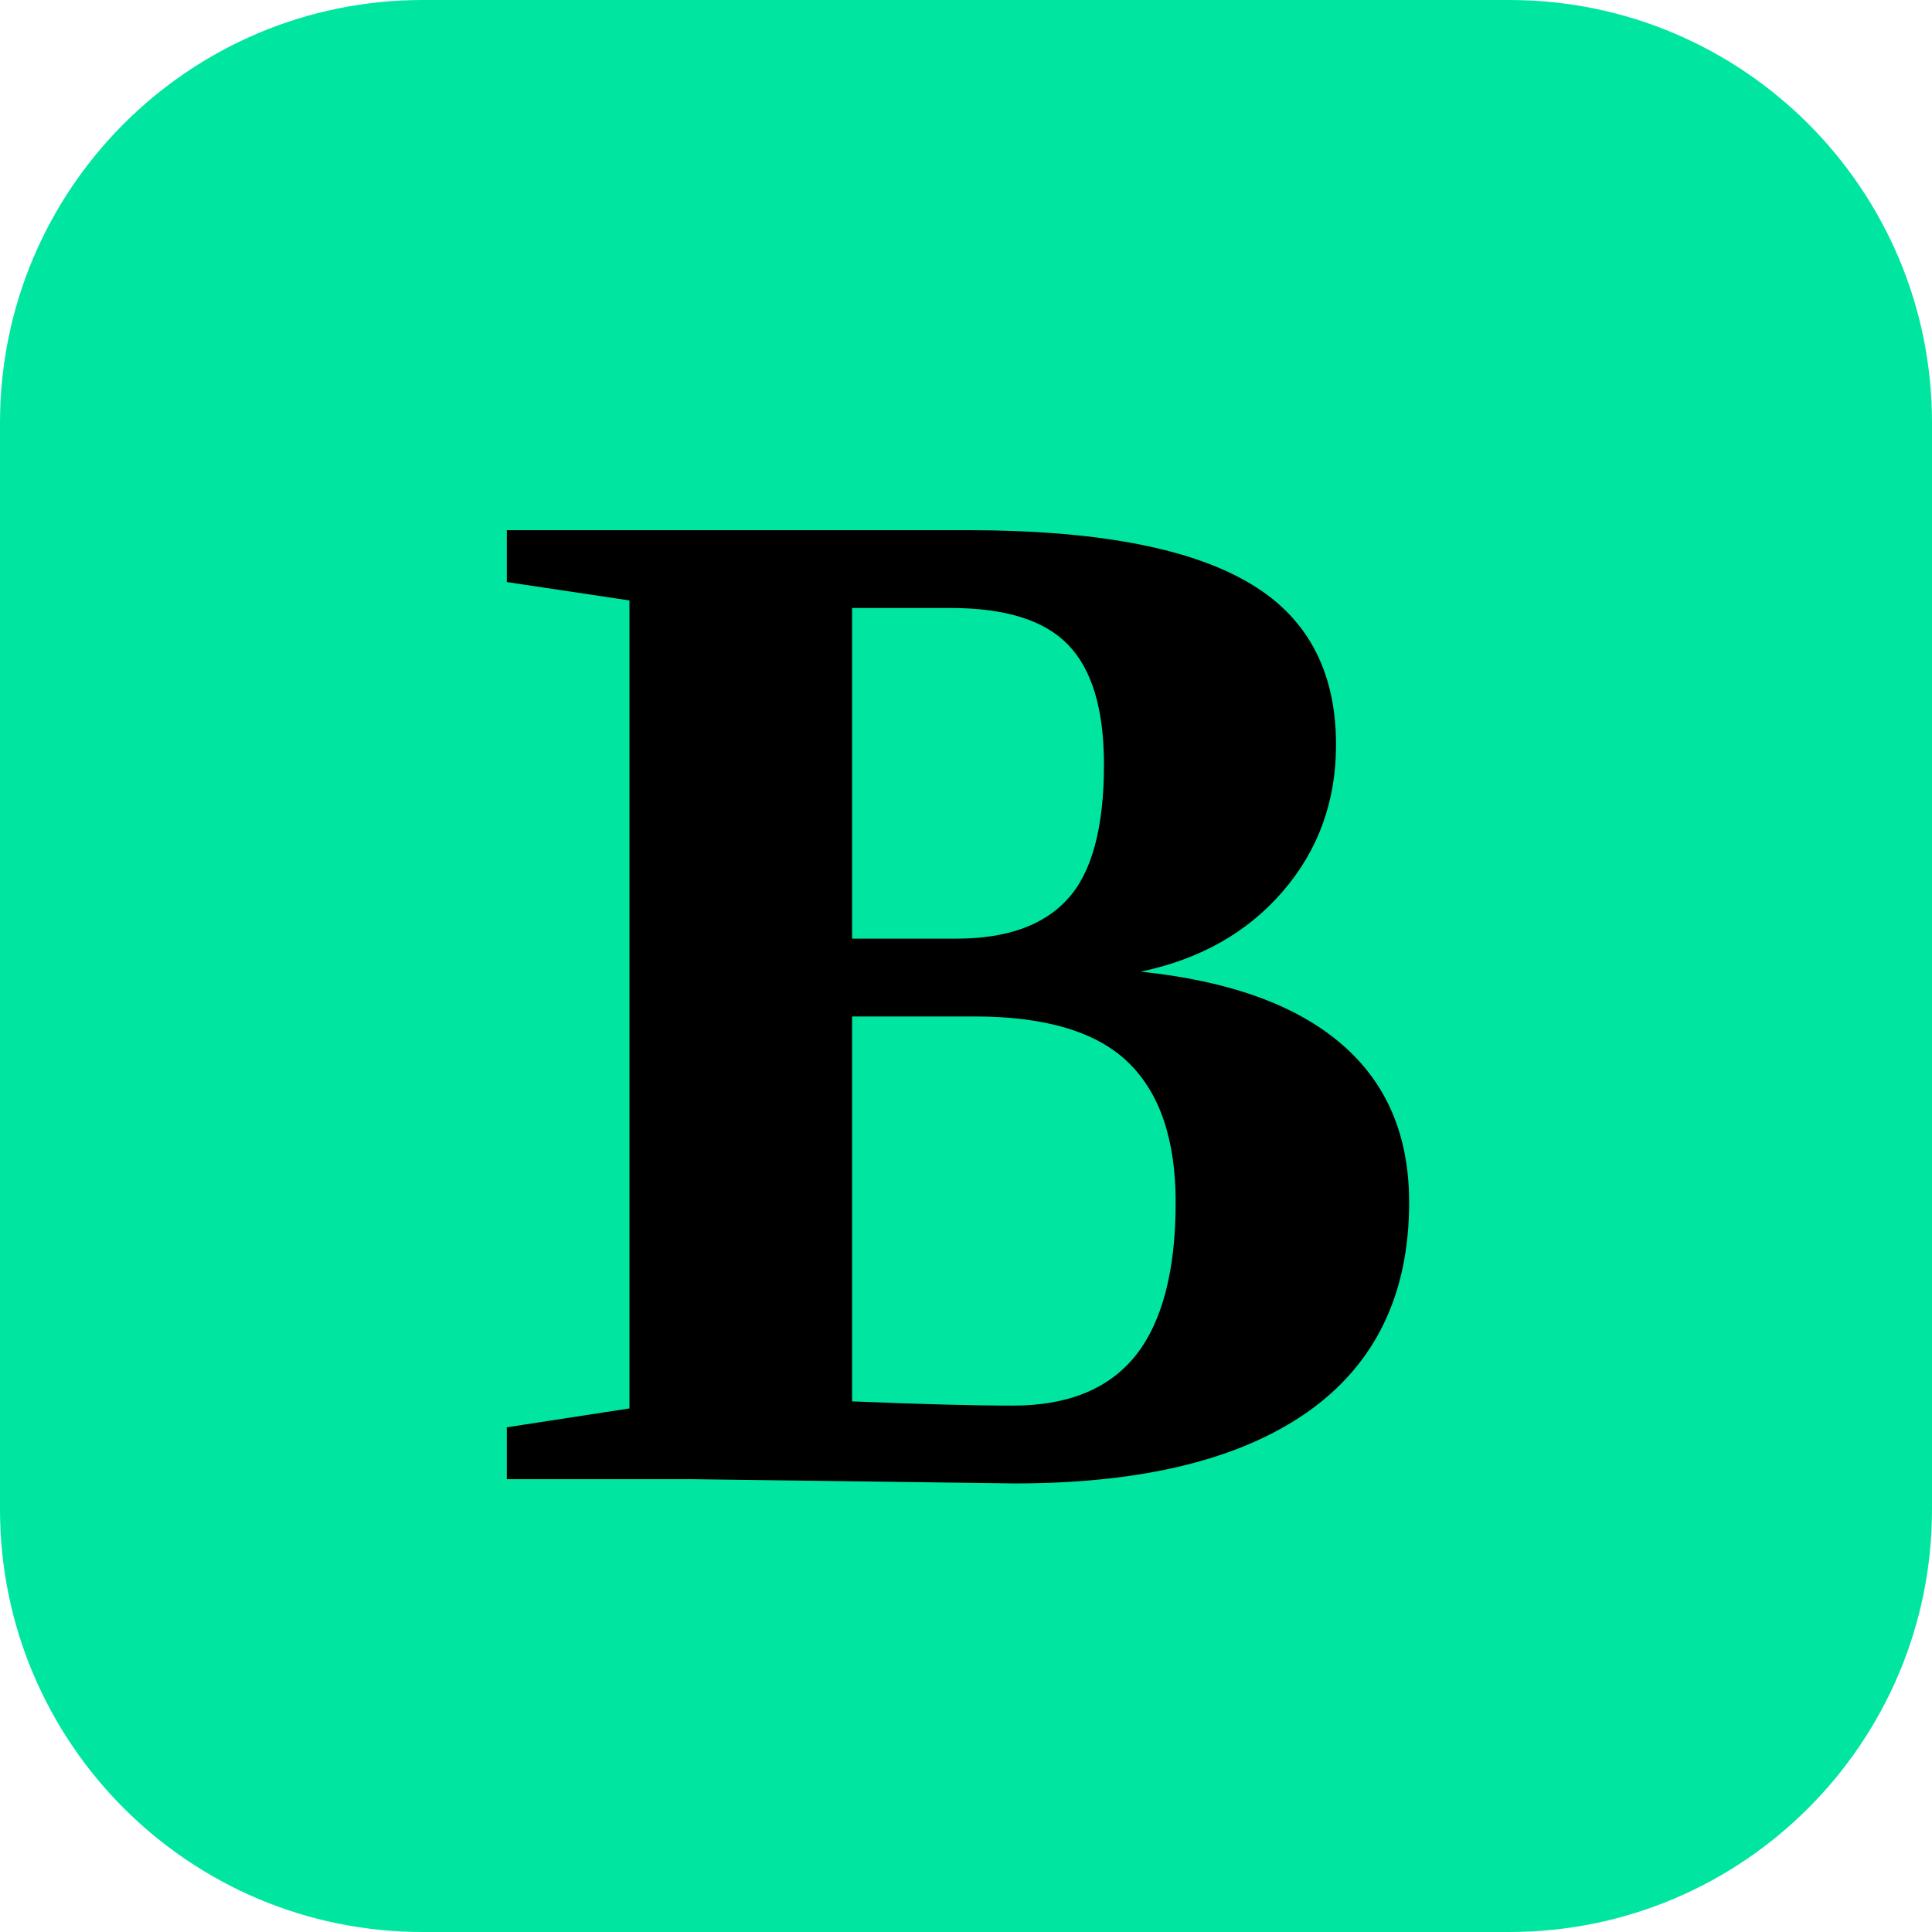
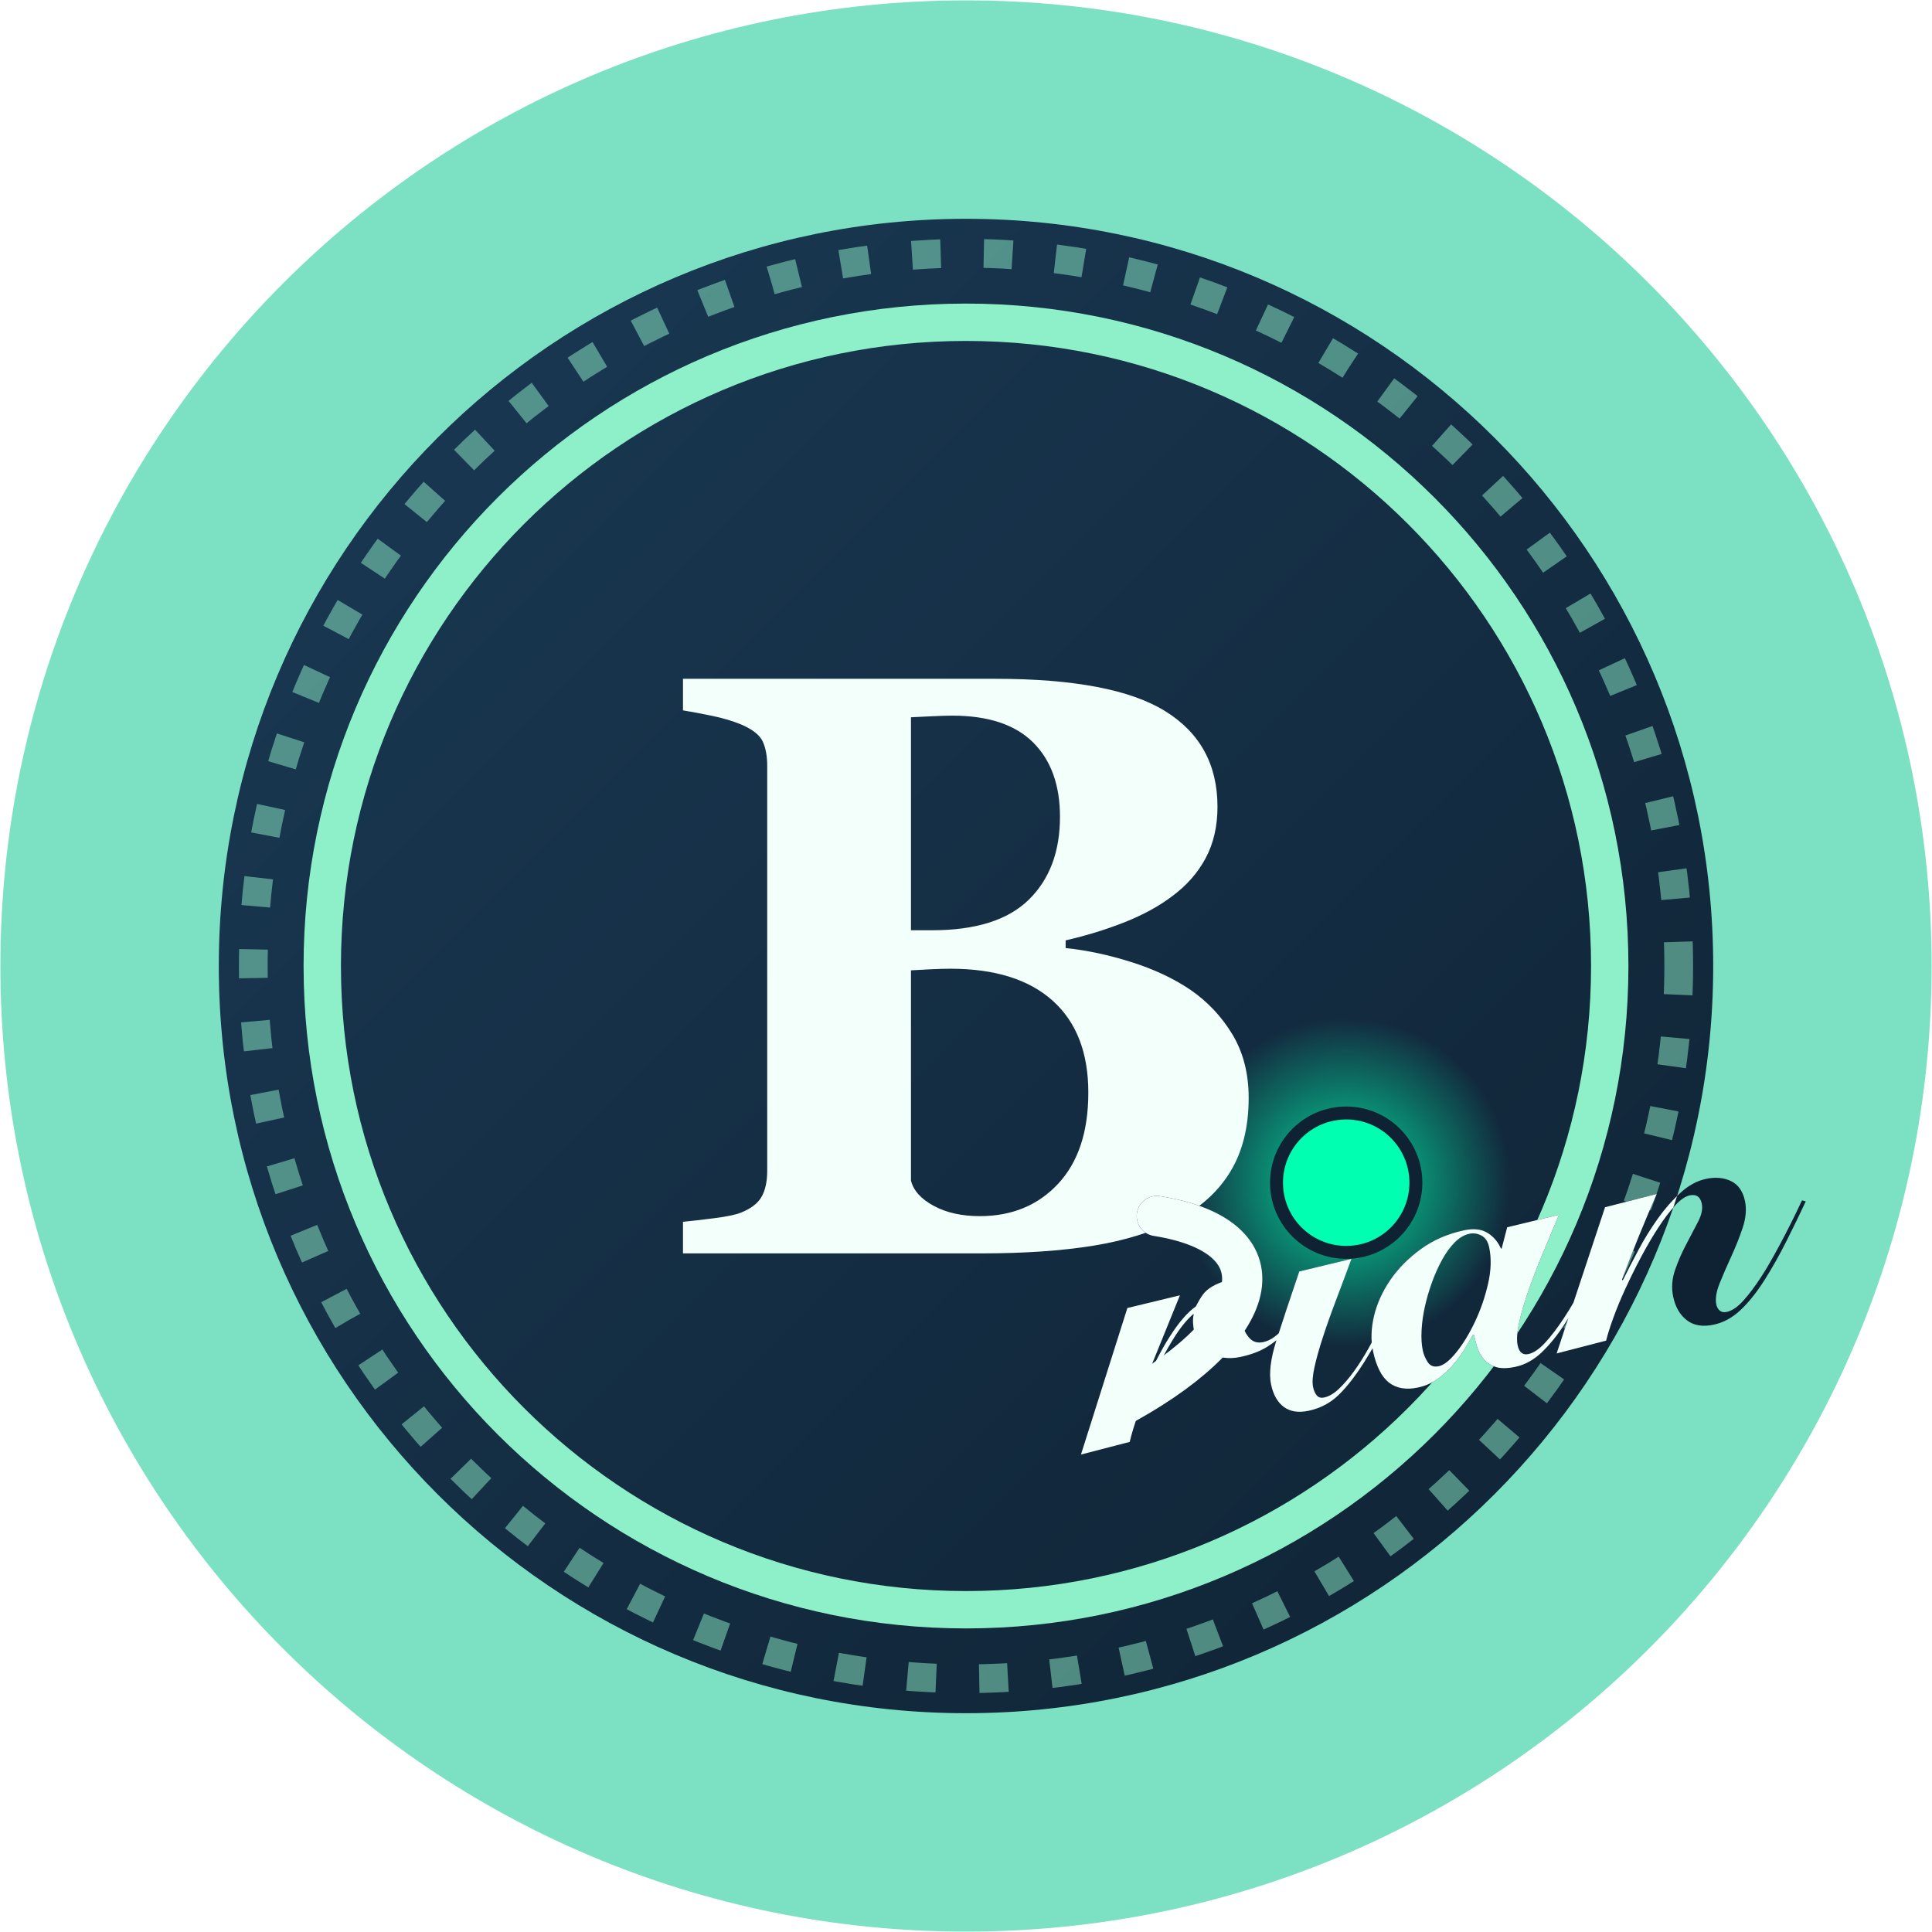
<svg xmlns="http://www.w3.org/2000/svg" viewBox="0 0 64 64">
-   <rect width="64" height="64" rx="14" fill="#00e6a0" />
-   <text x="32" y="49" font-family="Georgia, 'Times New Roman', serif" font-size="48" font-weight="700" fill="#000000" text-anchor="middle">B</text>
+   <defs>
+     <radialGradient id="glow">
+       <stop offset="0" stop-color="#00ffb0" stop-opacity=".85" />
+       <stop offset="1" stop-color="#00ffb0" stop-opacity="0" />
+     </radialGradient>
+     <clipPath id="cc">
+       <circle cx="31.0" cy="32.0" r="26.0" />
+     </clipPath>
+     <linearGradient id="coin" x1="0" y1="0" x2="1" y2="1">
+       <stop offset="0" stop-color="#1a3a55" />
+       <stop offset="1" stop-color="#0f2233" />
+     </linearGradient>
+   </defs>
+   <g transform="translate(32 32) scale(0.952) translate(-31 -32)">
+     <circle cx="31" cy="32" r="33.6" fill="#7ce0c3" />
+     <g transform="translate(0 0)">
+       <circle cx="31.0" cy="32.0" r="26.0" fill="url(#coin)" />
+       <circle cx="31.0" cy="32.0" r="24.8" fill="none" stroke="#8ef0c8" stroke-width="1" stroke-dasharray="1 1.5" opacity=".5" />
+       <circle cx="31.0" cy="32.0" r="22.4" fill="none" stroke="#8ef0c8" stroke-width="1.3" />
+       <circle cx="44.23" cy="39.54" r="5.72" fill="url(#glow)" />
+       <path fill="#f2fffa" transform="translate(20.18 42.00) scale(0.01409 -0.01409)" d="M1322 651Q1386 607 1426.0 540.5Q1466 474 1466 384Q1466 276 1420.5 201.5Q1375 127 1290 84Q1200 38 1082.5 19.0Q965 0 806 0H69V78Q100 81 147.0 87.0Q194 93 213 101Q250 116 263.5 140.5Q277 165 277 204V1204Q277 1240 266.0 1264.0Q255 1288 213 1306Q182 1319 141.0 1327.5Q100 1336 69 1341V1419H840Q1131 1419 1260.0 1339.0Q1389 1259 1389 1103Q1389 1031 1360.0 976.5Q1331 922 1277 882Q1228 845 1160.0 818.0Q1092 791 1014 773V754Q1092 746 1176.0 719.5Q1260 693 1322 651ZM1000 1078Q1000 1196 933.5 1262.0Q867 1328 734 1328Q715 1328 684.5 1326.5Q654 1325 632 1324V798H684Q846 798 923.0 873.5Q1000 949 1000 1078ZM1070 397Q1070 545 982.0 624.0Q894 703 729 703Q710 703 678.5 701.5Q647 700 632 699V180Q641 143 688.0 117.5Q735 92 802 92Q921 92 995.5 172.0Q1070 252 1070 397Z" />
+       <path d="M37.64 40.70 C42.04 41.40 41.44 44.50 36.60 47.20" fill="none" stroke="#0f2233" stroke-width="1.4" stroke-linecap="round" />
+       <path fill="#0f2233" transform="rotate(-12.0 35.00 49.00)" d="M35.0 49.0 37.64 44.348 39.521 44.296 37.522 47.249 37.548 47.275Q38.267 46.243 38.887 45.616Q39.508 44.988 39.979 44.792Q40.161 44.57 40.305 44.44Q40.449 44.309 40.678 44.231Q40.906 44.152 41.292 44.119Q41.677 44.087 42.344 44.061Q42.187 44.217 42.03 44.413Q41.873 44.609 41.743 44.832Q41.612 45.054 41.527 45.289Q41.442 45.524 41.442 45.746Q41.442 46.021 41.579 46.256Q41.716 46.491 42.017 46.491Q42.213 46.491 42.409 46.406Q42.605 46.321 42.788 46.184Q42.971 46.047 43.134 45.877Q43.298 45.707 43.428 45.55L43.52 45.629Q43.428 45.733 43.258 45.936Q43.089 46.138 42.808 46.334Q42.527 46.53 42.115 46.681Q41.703 46.831 41.128 46.831Q40.815 46.831 40.554 46.733Q40.292 46.635 40.116 46.478Q39.939 46.321 39.841 46.112Q39.743 45.903 39.743 45.668Q39.743 45.276 39.848 45.054V45.028Q39.456 45.237 38.992 45.72Q38.528 46.204 38.09 46.785Q37.653 47.367 37.293 47.948Q36.934 48.53 36.751 48.922Z M45.624 44.296Q45.205 44.962 44.8 45.589Q44.395 46.217 44.082 46.759Q43.768 47.301 43.579 47.719Q43.389 48.138 43.389 48.386Q43.389 48.569 43.454 48.693Q43.52 48.817 43.69 48.817Q43.951 48.817 44.258 48.628Q44.565 48.438 44.892 48.144Q45.218 47.85 45.545 47.478Q45.872 47.105 46.159 46.746Q46.447 46.387 46.675 46.066Q46.904 45.746 47.048 45.55L47.152 45.589Q46.839 46.034 46.368 46.668Q45.898 47.301 45.31 47.902Q44.709 48.517 44.199 48.837Q43.69 49.157 43.062 49.157Q42.527 49.157 42.252 48.85Q41.978 48.543 41.978 47.994Q41.978 47.406 42.481 46.524Q42.984 45.642 43.755 44.348Z M53.006 44.296Q52.863 44.505 52.634 44.832Q52.405 45.158 52.144 45.537Q51.883 45.916 51.621 46.328Q51.36 46.739 51.144 47.131Q50.929 47.523 50.792 47.863Q50.654 48.203 50.654 48.438Q50.654 48.817 50.955 48.817Q51.229 48.817 51.602 48.556Q51.974 48.294 52.418 47.857Q52.863 47.419 53.346 46.831Q53.83 46.243 54.326 45.589L54.405 45.642Q53.882 46.308 53.385 46.942Q52.889 47.576 52.399 48.066Q51.909 48.556 51.419 48.856Q50.929 49.157 50.419 49.157Q49.975 49.157 49.74 49.013Q49.504 48.869 49.393 48.654Q49.282 48.438 49.263 48.203Q49.243 47.968 49.243 47.785L49.204 47.759Q48.995 48.007 48.753 48.255Q48.511 48.503 48.224 48.706Q47.936 48.909 47.623 49.033Q47.309 49.157 46.956 49.157Q46.329 49.157 46.009 48.784Q45.689 48.412 45.689 47.589Q45.689 47.014 45.976 46.406Q46.264 45.799 46.793 45.295Q47.322 44.792 48.054 44.466Q48.786 44.139 49.661 44.139Q50.171 44.139 50.439 44.394Q50.707 44.649 50.785 45.028H50.811L51.151 44.348Z M47.819 48.582Q48.093 48.582 48.524 48.229Q48.956 47.876 49.374 47.327Q49.792 46.779 50.092 46.132Q50.393 45.485 50.393 44.897Q50.393 44.596 50.217 44.446Q50.04 44.296 49.818 44.296Q49.544 44.296 49.263 44.479Q48.982 44.662 48.714 44.969Q48.446 45.276 48.204 45.661Q47.963 46.047 47.78 46.445Q47.597 46.844 47.492 47.236Q47.388 47.628 47.388 47.929Q47.388 48.151 47.473 48.366Q47.557 48.582 47.819 48.582Z M51.922 49.0 54.627 44.374 56.482 44.296Q55.541 45.603 54.679 46.962L54.705 46.988Q55.045 46.556 55.463 46.06Q55.881 45.563 56.345 45.139Q56.809 44.714 57.299 44.427Q57.789 44.139 58.272 44.139Q58.769 44.139 59.102 44.394Q59.435 44.649 59.435 45.171Q59.435 45.603 59.168 46.06Q58.9 46.517 58.573 46.955Q58.246 47.393 57.978 47.791Q57.711 48.19 57.711 48.49Q57.711 48.621 57.782 48.719Q57.854 48.817 58.011 48.817Q58.299 48.817 58.664 48.549Q59.03 48.281 59.422 47.889Q59.723 47.589 60.023 47.242Q60.324 46.896 60.585 46.576Q60.847 46.256 61.056 45.988Q61.265 45.72 61.382 45.563L61.5 45.629Q61.056 46.217 60.553 46.844Q60.05 47.471 59.54 47.994Q59.004 48.543 58.501 48.85Q57.998 49.157 57.475 49.157Q56.887 49.157 56.593 48.811Q56.299 48.464 56.299 47.915Q56.299 47.445 56.554 47.02Q56.809 46.596 57.123 46.223Q57.436 45.851 57.691 45.537Q57.946 45.224 57.946 44.949Q57.946 44.583 57.593 44.583Q57.358 44.583 57.018 44.825Q56.678 45.067 56.286 45.459Q55.894 45.851 55.489 46.334Q55.084 46.818 54.725 47.301Q54.365 47.785 54.098 48.216Q53.83 48.647 53.699 48.922Z" />
+       <g clip-path="url(#cc)">
+         <path d="M37.64 40.70 C42.04 41.40 41.44 44.50 36.60 47.20" fill="none" stroke="#f2fffa" stroke-width="1.4" stroke-linecap="round" />
+         <path fill="#f2fffa" transform="rotate(-12.0 35.00 49.00)" d="M35.0 49.0 37.64 44.348 39.521 44.296 37.522 47.249 37.548 47.275Q38.267 46.243 38.887 45.616Q39.508 44.988 39.979 44.792Q40.161 44.57 40.305 44.44Q40.449 44.309 40.678 44.231Q40.906 44.152 41.292 44.119Q41.677 44.087 42.344 44.061Q42.187 44.217 42.03 44.413Q41.873 44.609 41.743 44.832Q41.612 45.054 41.527 45.289Q41.442 45.524 41.442 45.746Q41.442 46.021 41.579 46.256Q41.716 46.491 42.017 46.491Q42.213 46.491 42.409 46.406Q42.605 46.321 42.788 46.184Q42.971 46.047 43.134 45.877Q43.298 45.707 43.428 45.55L43.52 45.629Q43.428 45.733 43.258 45.936Q43.089 46.138 42.808 46.334Q42.527 46.53 42.115 46.681Q41.703 46.831 41.128 46.831Q40.815 46.831 40.554 46.733Q40.292 46.635 40.116 46.478Q39.939 46.321 39.841 46.112Q39.743 45.903 39.743 45.668Q39.743 45.276 39.848 45.054V45.028Q39.456 45.237 38.992 45.72Q38.528 46.204 38.09 46.785Q37.653 47.367 37.293 47.948Q36.934 48.53 36.751 48.922Z M45.624 44.296Q45.205 44.962 44.8 45.589Q44.395 46.217 44.082 46.759Q43.768 47.301 43.579 47.719Q43.389 48.138 43.389 48.386Q43.389 48.569 43.454 48.693Q43.52 48.817 43.69 48.817Q43.951 48.817 44.258 48.628Q44.565 48.438 44.892 48.144Q45.218 47.85 45.545 47.478Q45.872 47.105 46.159 46.746Q46.447 46.387 46.675 46.066Q46.904 45.746 47.048 45.55L47.152 45.589Q46.839 46.034 46.368 46.668Q45.898 47.301 45.31 47.902Q44.709 48.517 44.199 48.837Q43.69 49.157 43.062 49.157Q42.527 49.157 42.252 48.85Q41.978 48.543 41.978 47.994Q41.978 47.406 42.481 46.524Q42.984 45.642 43.755 44.348Z M53.006 44.296Q52.863 44.505 52.634 44.832Q52.405 45.158 52.144 45.537Q51.883 45.916 51.621 46.328Q51.36 46.739 51.144 47.131Q50.929 47.523 50.792 47.863Q50.654 48.203 50.654 48.438Q50.654 48.817 50.955 48.817Q51.229 48.817 51.602 48.556Q51.974 48.294 52.418 47.857Q52.863 47.419 53.346 46.831Q53.83 46.243 54.326 45.589L54.405 45.642Q53.882 46.308 53.385 46.942Q52.889 47.576 52.399 48.066Q51.909 48.556 51.419 48.856Q50.929 49.157 50.419 49.157Q49.975 49.157 49.74 49.013Q49.504 48.869 49.393 48.654Q49.282 48.438 49.263 48.203Q49.243 47.968 49.243 47.785L49.204 47.759Q48.995 48.007 48.753 48.255Q48.511 48.503 48.224 48.706Q47.936 48.909 47.623 49.033Q47.309 49.157 46.956 49.157Q46.329 49.157 46.009 48.784Q45.689 48.412 45.689 47.589Q45.689 47.014 45.976 46.406Q46.264 45.799 46.793 45.295Q47.322 44.792 48.054 44.466Q48.786 44.139 49.661 44.139Q50.171 44.139 50.439 44.394Q50.707 44.649 50.785 45.028H50.811L51.151 44.348Z M47.819 48.582Q48.093 48.582 48.524 48.229Q48.956 47.876 49.374 47.327Q49.792 46.779 50.092 46.132Q50.393 45.485 50.393 44.897Q50.393 44.596 50.217 44.446Q50.04 44.296 49.818 44.296Q49.544 44.296 49.263 44.479Q48.982 44.662 48.714 44.969Q48.446 45.276 48.204 45.661Q47.963 46.047 47.78 46.445Q47.597 46.844 47.492 47.236Q47.388 47.628 47.388 47.929Q47.388 48.151 47.473 48.366Q47.557 48.582 47.819 48.582Z M51.922 49.0 54.627 44.374 56.482 44.296Q55.541 45.603 54.679 46.962L54.705 46.988Q55.045 46.556 55.463 46.06Q55.881 45.563 56.345 45.139Q56.809 44.714 57.299 44.427Q57.789 44.139 58.272 44.139Q58.769 44.139 59.102 44.394Q59.435 44.649 59.435 45.171Q59.435 45.603 59.168 46.06Q58.9 46.517 58.573 46.955Q58.246 47.393 57.978 47.791Q57.711 48.19 57.711 48.49Q57.711 48.621 57.782 48.719Q57.854 48.817 58.011 48.817Q58.299 48.817 58.664 48.549Q59.03 48.281 59.422 47.889Q59.723 47.589 60.023 47.242Q60.324 46.896 60.585 46.576Q60.847 46.256 61.056 45.988Q61.265 45.72 61.382 45.563L61.5 45.629Q61.056 46.217 60.553 46.844Q60.05 47.471 59.54 47.994Q59.004 48.543 58.501 48.85Q57.998 49.157 57.475 49.157Q56.887 49.157 56.593 48.811Q56.299 48.464 56.299 47.915Q56.299 47.445 56.554 47.02Q56.809 46.596 57.123 46.223Q57.436 45.851 57.691 45.537Q57.946 45.224 57.946 44.949Q57.946 44.583 57.593 44.583Q57.358 44.583 57.018 44.825Q56.678 45.067 56.286 45.459Q55.894 45.851 55.489 46.334Q55.084 46.818 54.725 47.301Q54.365 47.785 54.098 48.216Q53.83 48.647 53.699 48.922Z" />
+       </g>
+       <circle cx="44.23" cy="39.54" r="2.65" fill="#0f2233" />
+       <circle cx="44.23" cy="39.54" r="2.20" fill="#00ffb0" />
+     </g>
+   </g>
</svg>
